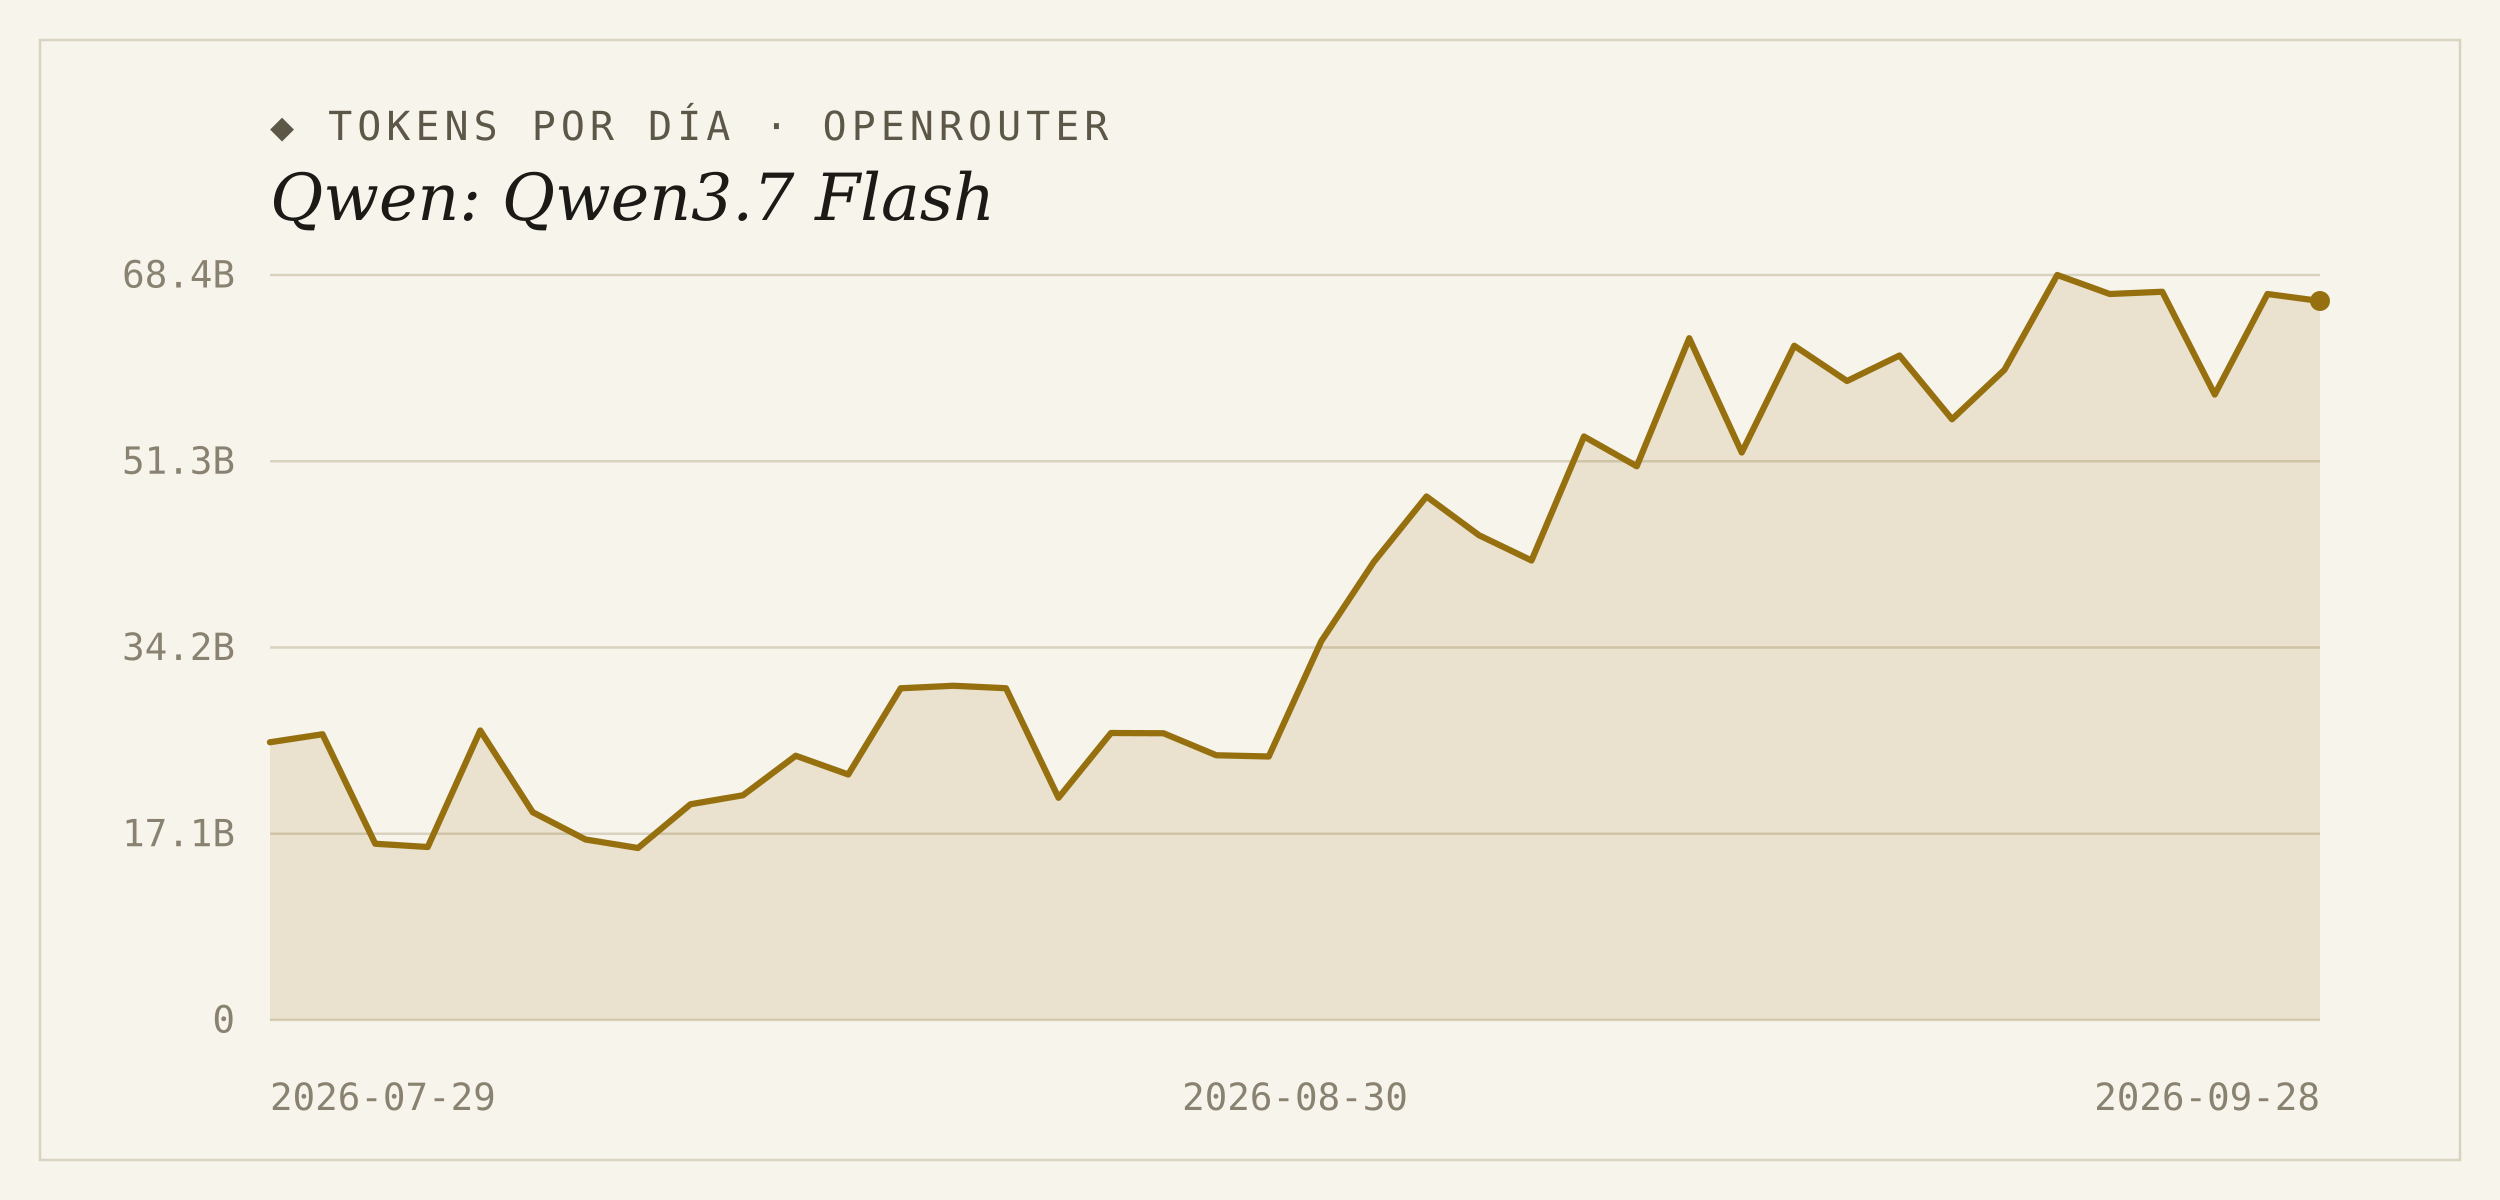
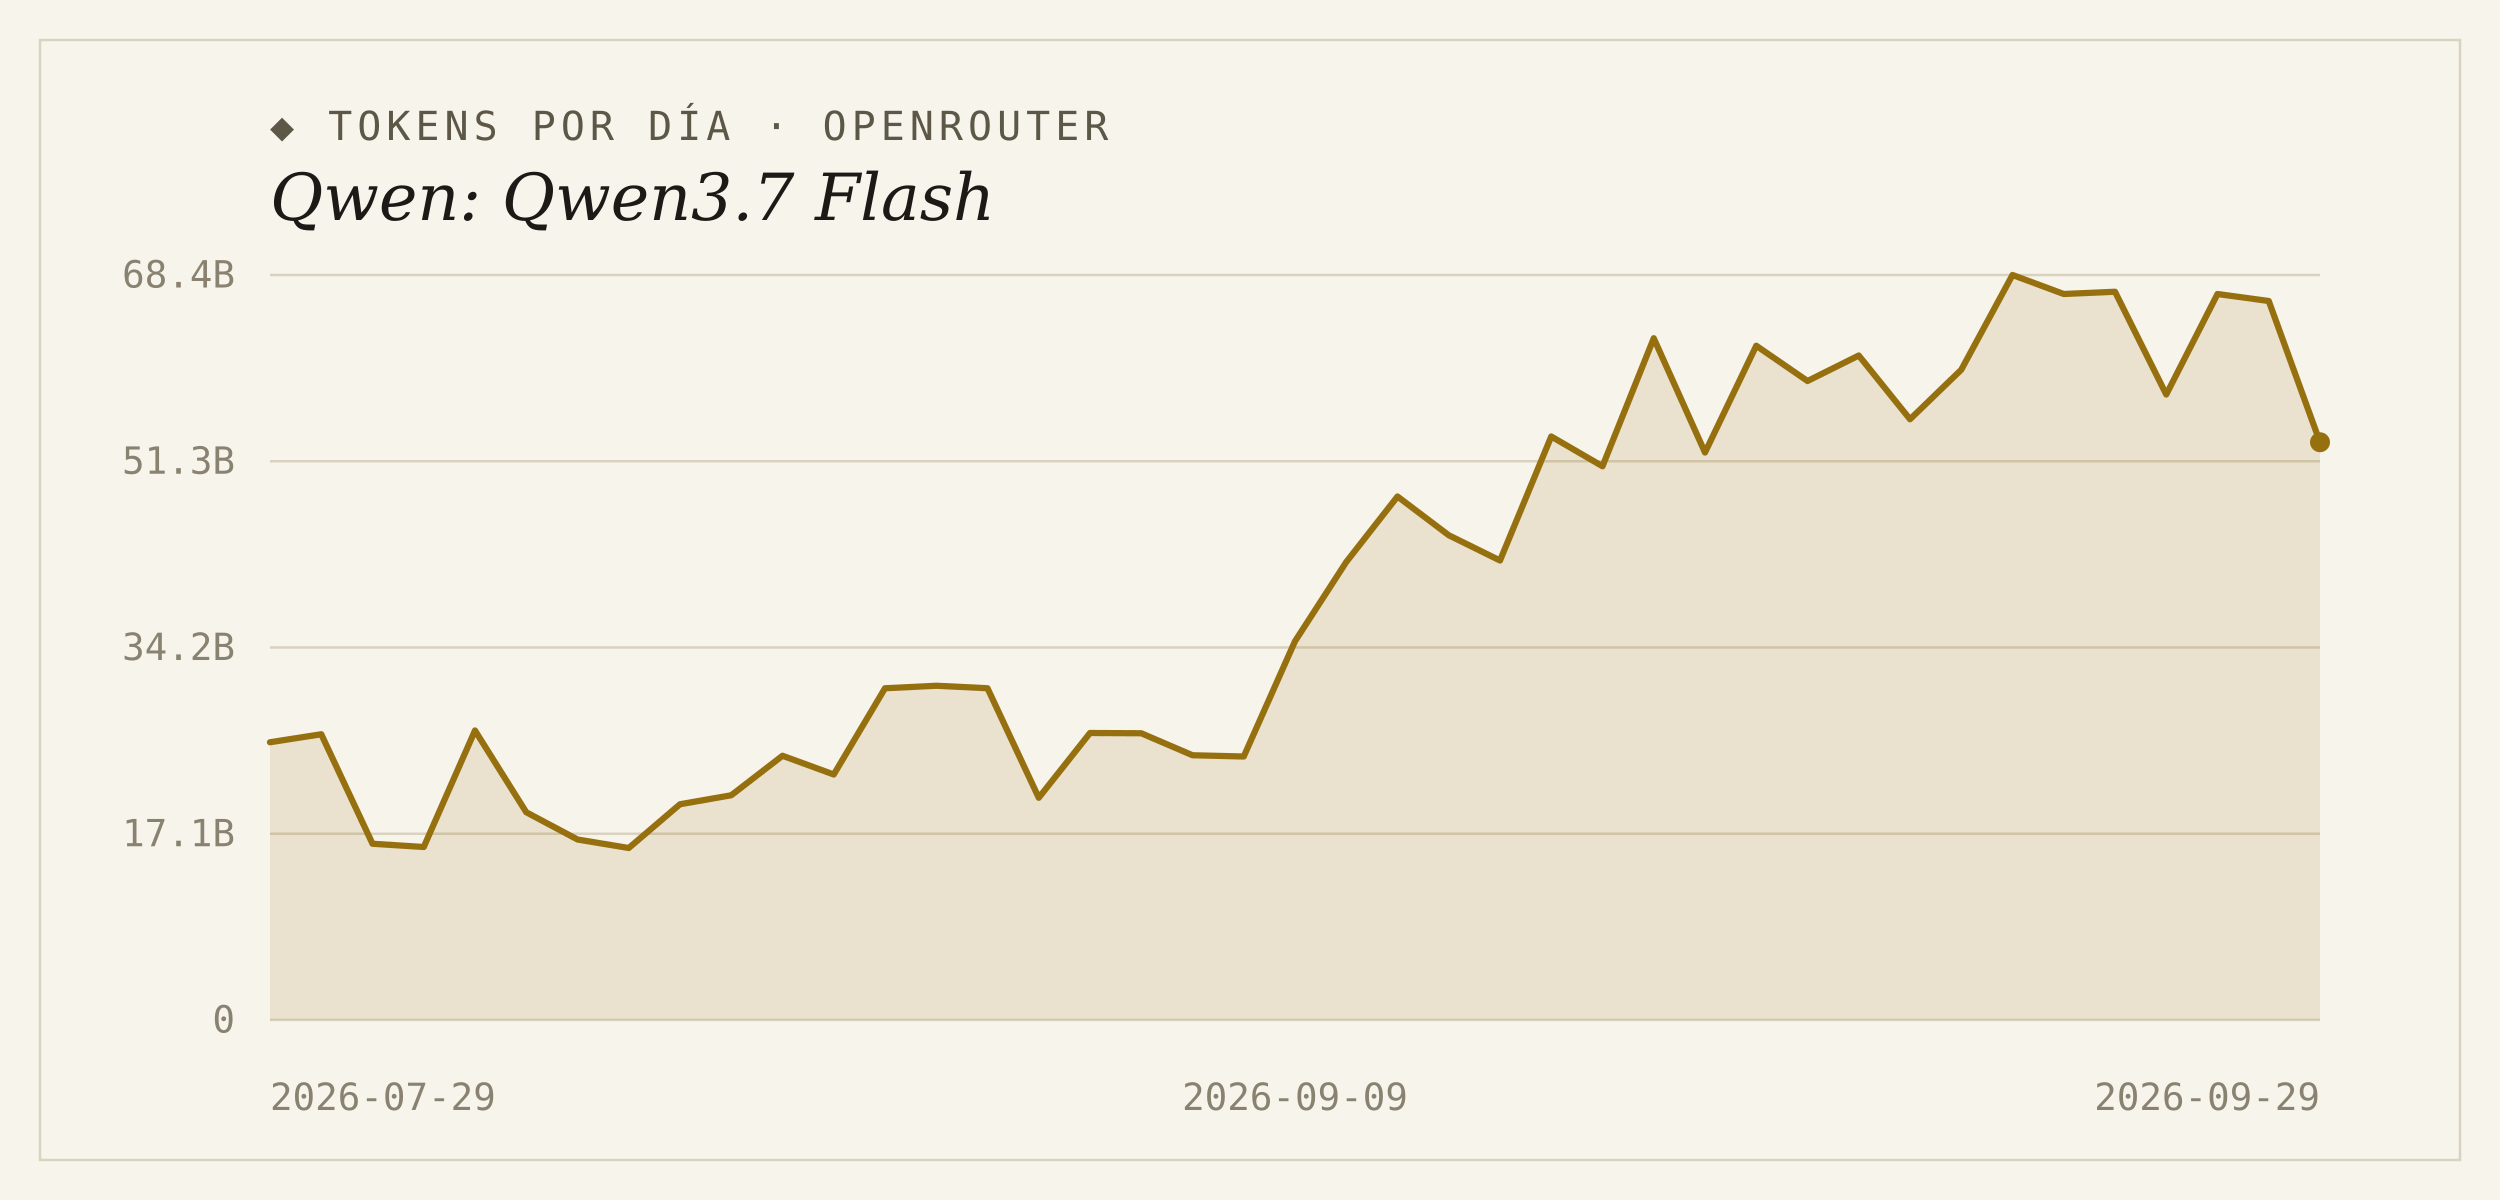
<svg xmlns="http://www.w3.org/2000/svg" width="1000" height="480" viewBox="0 0 1000 480">
  <rect width="1000" height="480" fill="#f7f4ec" />
  <rect x="16" y="16" width="968" height="448" fill="none" stroke="#d9d2bf" stroke-width="1" />
  <text x="108" y="56" font-family="'DejaVu Sans Mono', Consolas, monospace" font-size="16" letter-spacing="2" fill="#5d5748">◆ TOKENS POR DÍA · OPENROUTER</text>
  <text x="108" y="88" font-family="Georgia, 'DejaVu Serif', serif" font-size="26" font-style="italic" fill="#1c1a16">Qwen: Qwen3.7 Flash</text>
  <line x1="108" y1="408.0" x2="928" y2="408.0" stroke="#d9d2bf" stroke-width="1" />
  <text x="94" y="413" text-anchor="end" font-family="'DejaVu Sans Mono', Consolas, monospace" font-size="15" fill="#8a8271">0</text>
  <line x1="108" y1="333.5" x2="928" y2="333.5" stroke="#d9d2bf" stroke-width="1" />
  <text x="94" y="338.5" text-anchor="end" font-family="'DejaVu Sans Mono', Consolas, monospace" font-size="15" fill="#8a8271">17.1B</text>
  <line x1="108" y1="259.0" x2="928" y2="259.0" stroke="#d9d2bf" stroke-width="1" />
  <text x="94" y="264" text-anchor="end" font-family="'DejaVu Sans Mono', Consolas, monospace" font-size="15" fill="#8a8271">34.2B</text>
  <line x1="108" y1="184.5" x2="928" y2="184.5" stroke="#d9d2bf" stroke-width="1" />
  <text x="94" y="189.5" text-anchor="end" font-family="'DejaVu Sans Mono', Consolas, monospace" font-size="15" fill="#8a8271">51.3B</text>
  <line x1="108" y1="110.0" x2="928" y2="110.0" stroke="#d9d2bf" stroke-width="1" />
  <text x="94" y="115" text-anchor="end" font-family="'DejaVu Sans Mono', Consolas, monospace" font-size="15" fill="#8a8271">68.4B</text>
-   <path d="M 108,408.0 L 108.0,296.9 L 129.0,293.7 L 150.1,337.5 L 171.1,338.8 L 192.1,292.2 L 213.1,324.9 L 234.2,335.8 L 255.2,339.2 L 276.2,321.7 L 297.2,318.1 L 318.3,302.3 L 339.3,309.8 L 360.3,275.3 L 381.3,274.3 L 402.4,275.3 L 423.4,319.1 L 444.4,293.2 L 465.4,293.3 L 486.5,302.1 L 507.5,302.6 L 528.5,256.5 L 549.5,224.8 L 570.6,198.6 L 591.6,214.1 L 612.6,224.2 L 633.6,174.6 L 654.7,186.5 L 675.7,135.3 L 696.7,181.0 L 717.7,138.3 L 738.8,152.4 L 759.8,142.2 L 780.8,167.7 L 801.8,147.9 L 822.9,110.0 L 843.9,117.6 L 864.9,116.7 L 885.9,157.8 L 907.0,117.6 L 928.0,120.4 L 928.0,408.0 Z" fill="#96700f" fill-opacity="0.14" />
-   <polyline points="108.0,296.9 129.0,293.7 150.1,337.5 171.1,338.8 192.1,292.2 213.1,324.9 234.2,335.8 255.2,339.2 276.2,321.7 297.2,318.1 318.3,302.3 339.3,309.8 360.3,275.3 381.3,274.3 402.4,275.3 423.4,319.1 444.4,293.2 465.4,293.3 486.5,302.1 507.5,302.6 528.5,256.5 549.5,224.8 570.6,198.6 591.6,214.1 612.6,224.2 633.6,174.6 654.7,186.5 675.7,135.3 696.7,181.0 717.7,138.3 738.8,152.4 759.8,142.2 780.8,167.7 801.8,147.9 822.9,110.0 843.9,117.6 864.9,116.7 885.9,157.8 907.0,117.6 928.0,120.4" fill="none" stroke="#96700f" stroke-width="2.5" stroke-linejoin="round" stroke-linecap="round" />
-   <circle cx="928.0" cy="120.4" r="4" fill="#96700f" />
+   <path d="M 108,408.0 L 108.0,296.9 L 128.5,293.7 L 149.0,337.5 L 169.5,338.8 L 190.0,292.2 L 210.5,324.9 L 231.0,335.8 L 251.5,339.2 L 272.0,321.7 L 292.5,318.1 L 313.0,302.3 L 333.5,309.8 L 354.0,275.3 L 374.5,274.3 L 395.0,275.3 L 415.5,319.1 L 436.0,293.2 L 456.5,293.3 L 477.0,302.1 L 497.5,302.6 L 518.0,256.5 L 538.5,224.8 L 559.0,198.6 L 579.5,214.1 L 600.0,224.2 L 620.5,174.6 L 641.0,186.5 L 661.5,135.3 L 682.0,181.0 L 702.5,138.3 L 723.0,152.4 L 743.5,142.2 L 764.0,167.7 L 784.5,147.9 L 805.0,110.0 L 825.5,117.6 L 846.0,116.7 L 866.5,157.8 L 887.0,117.6 L 907.5,120.4 L 928.0,176.9 L 928.0,408.0 Z" fill="#96700f" fill-opacity="0.14" />
+   <polyline points="108.0,296.9 128.5,293.7 149.0,337.5 169.5,338.8 190.0,292.2 210.5,324.9 231.0,335.8 251.5,339.2 272.0,321.7 292.5,318.1 313.0,302.3 333.5,309.8 354.0,275.3 374.5,274.3 395.0,275.3 415.5,319.1 436.0,293.2 456.5,293.3 477.0,302.1 497.5,302.6 518.0,256.5 538.5,224.8 559.0,198.6 579.5,214.1 600.0,224.2 620.5,174.6 641.0,186.5 661.5,135.3 682.0,181.0 702.5,138.3 723.0,152.4 743.5,142.2 764.0,167.7 784.5,147.9 805.0,110.0 825.5,117.6 846.0,116.7 866.5,157.8 887.0,117.6 907.5,120.4 928.0,176.9" fill="none" stroke="#96700f" stroke-width="2.5" stroke-linejoin="round" stroke-linecap="round" />
+   <circle cx="928.0" cy="176.9" r="4" fill="#96700f" />
  <text x="108" y="444" text-anchor="start" font-family="'DejaVu Sans Mono', Consolas, monospace" font-size="15" fill="#8a8271">2026-07-29</text>
-   <text x="518" y="444" text-anchor="middle" font-family="'DejaVu Sans Mono', Consolas, monospace" font-size="15" fill="#8a8271">2026-08-30</text>
-   <text x="928" y="444" text-anchor="end" font-family="'DejaVu Sans Mono', Consolas, monospace" font-size="15" fill="#8a8271">2026-09-28</text>
+   <text x="518" y="444" text-anchor="middle" font-family="'DejaVu Sans Mono', Consolas, monospace" font-size="15" fill="#8a8271">2026-09-09</text>
+   <text x="928" y="444" text-anchor="end" font-family="'DejaVu Sans Mono', Consolas, monospace" font-size="15" fill="#8a8271">2026-09-29</text>
</svg>
